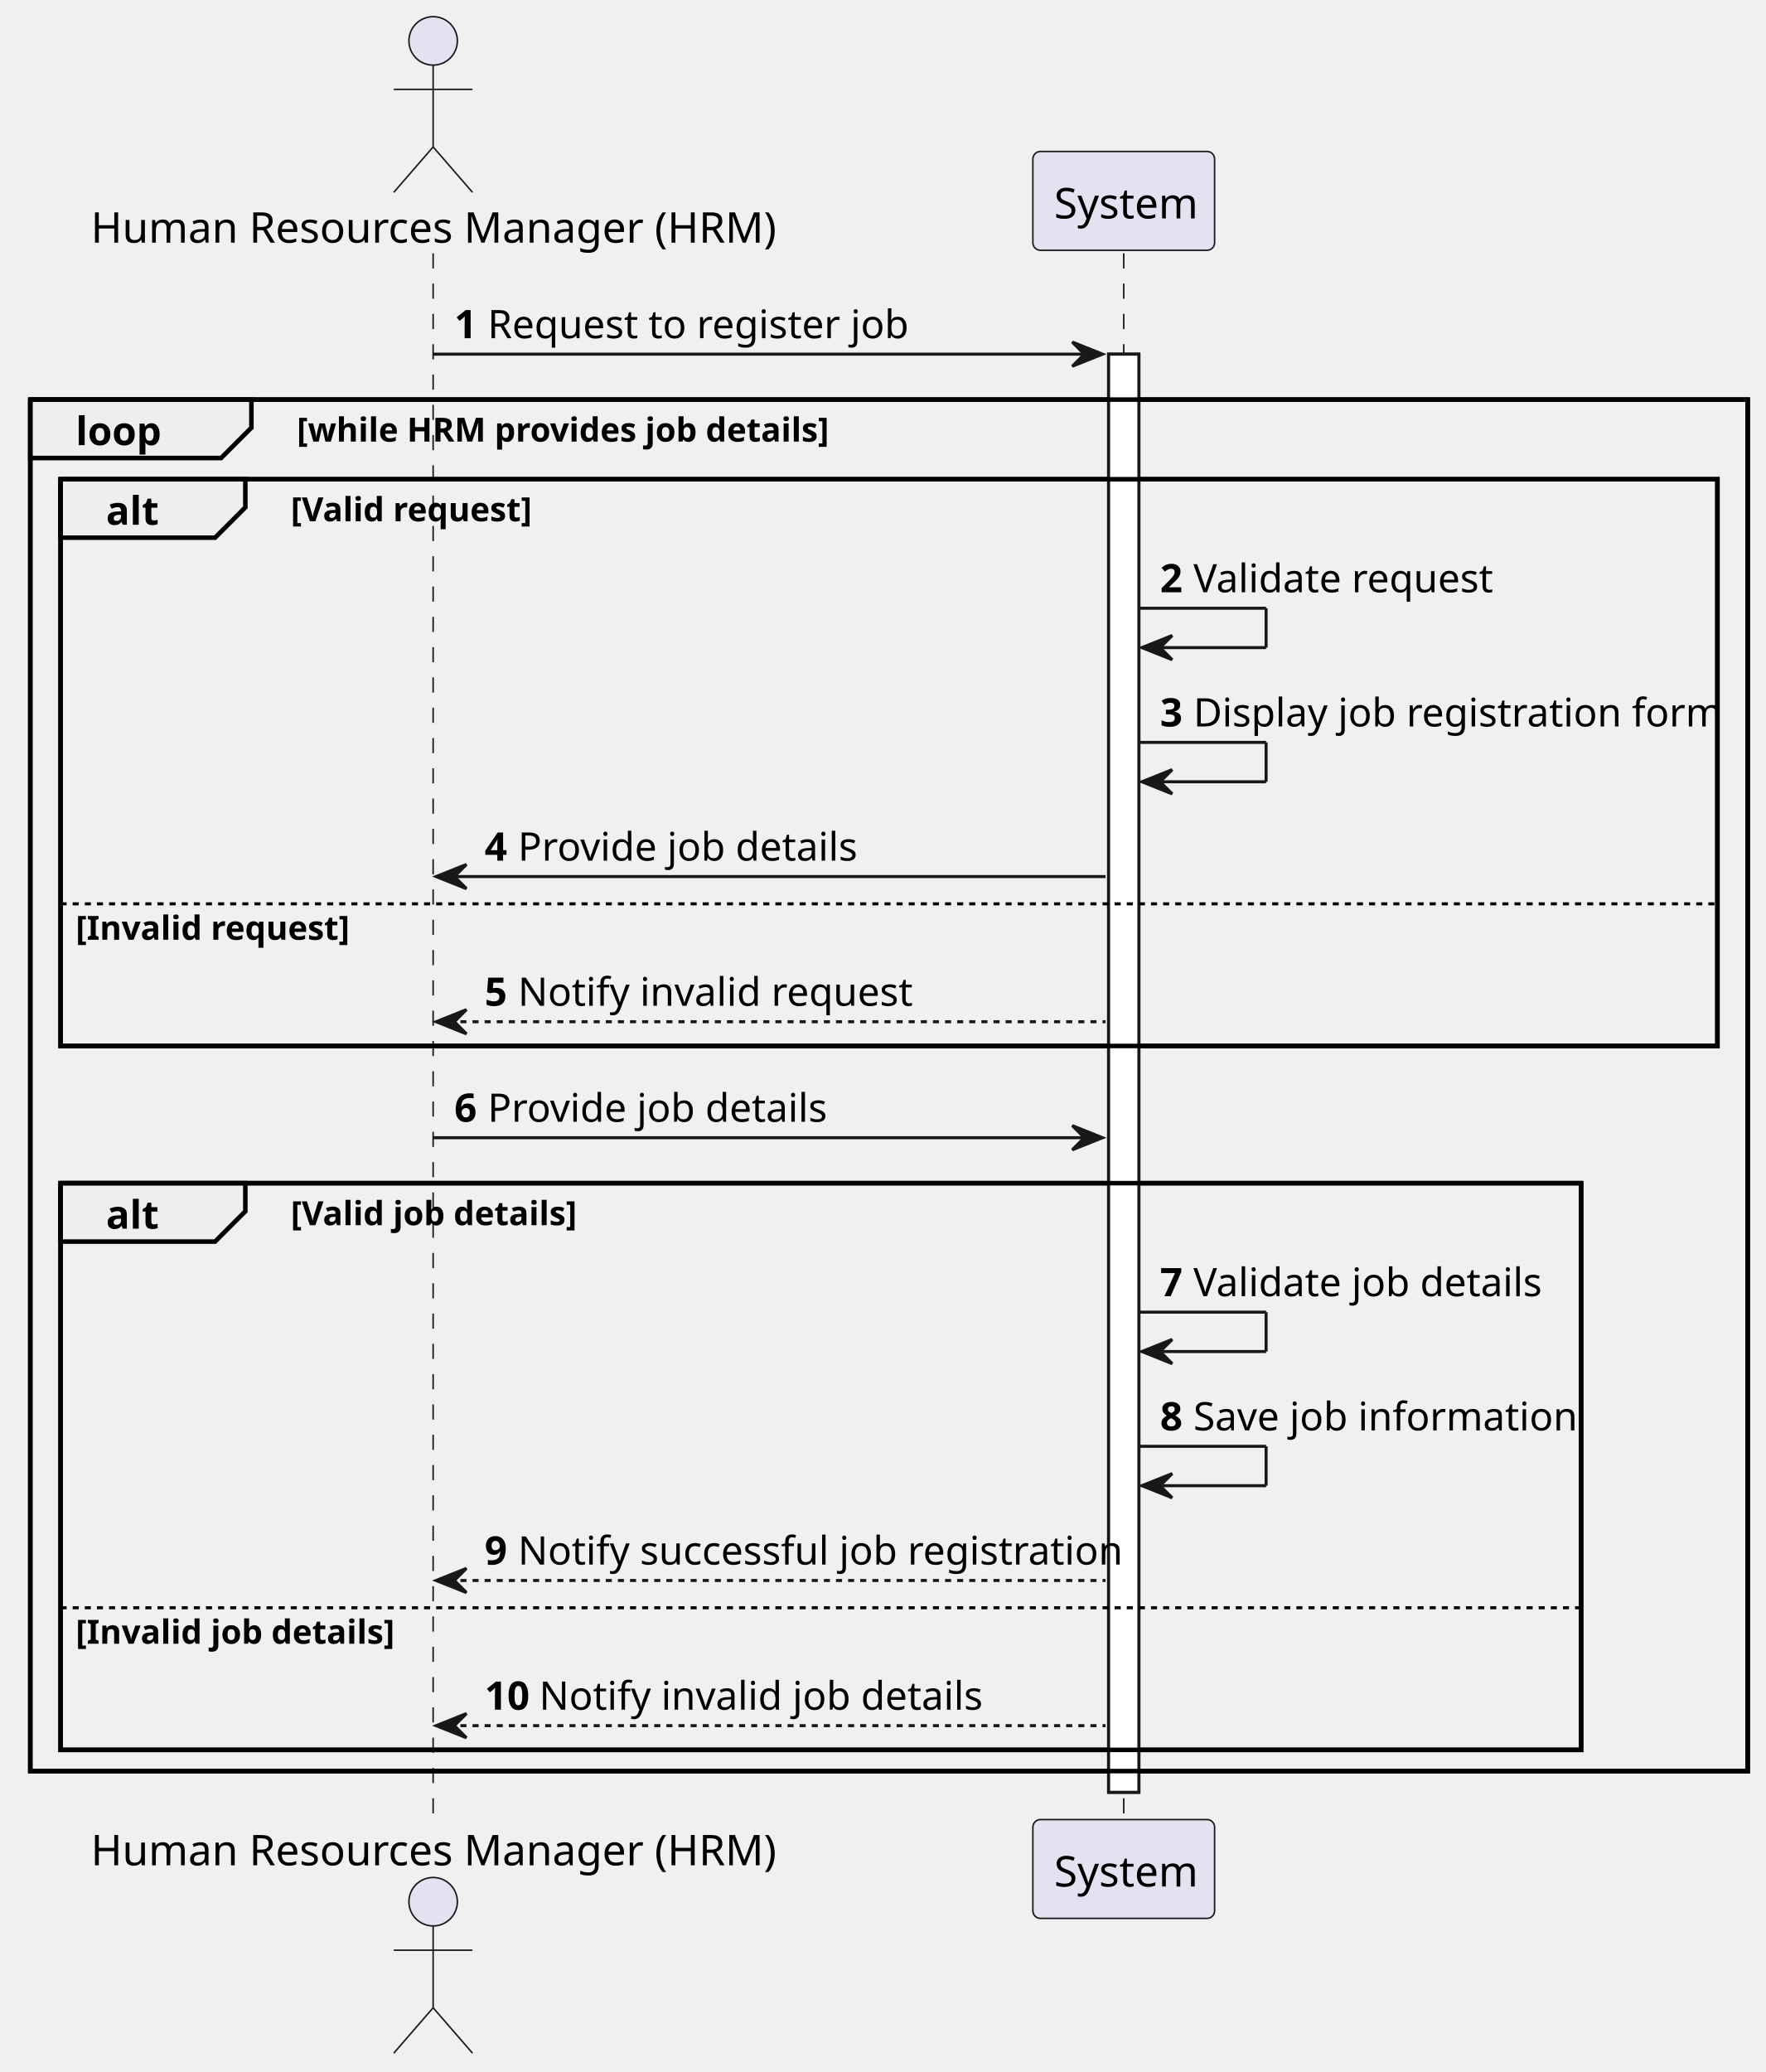
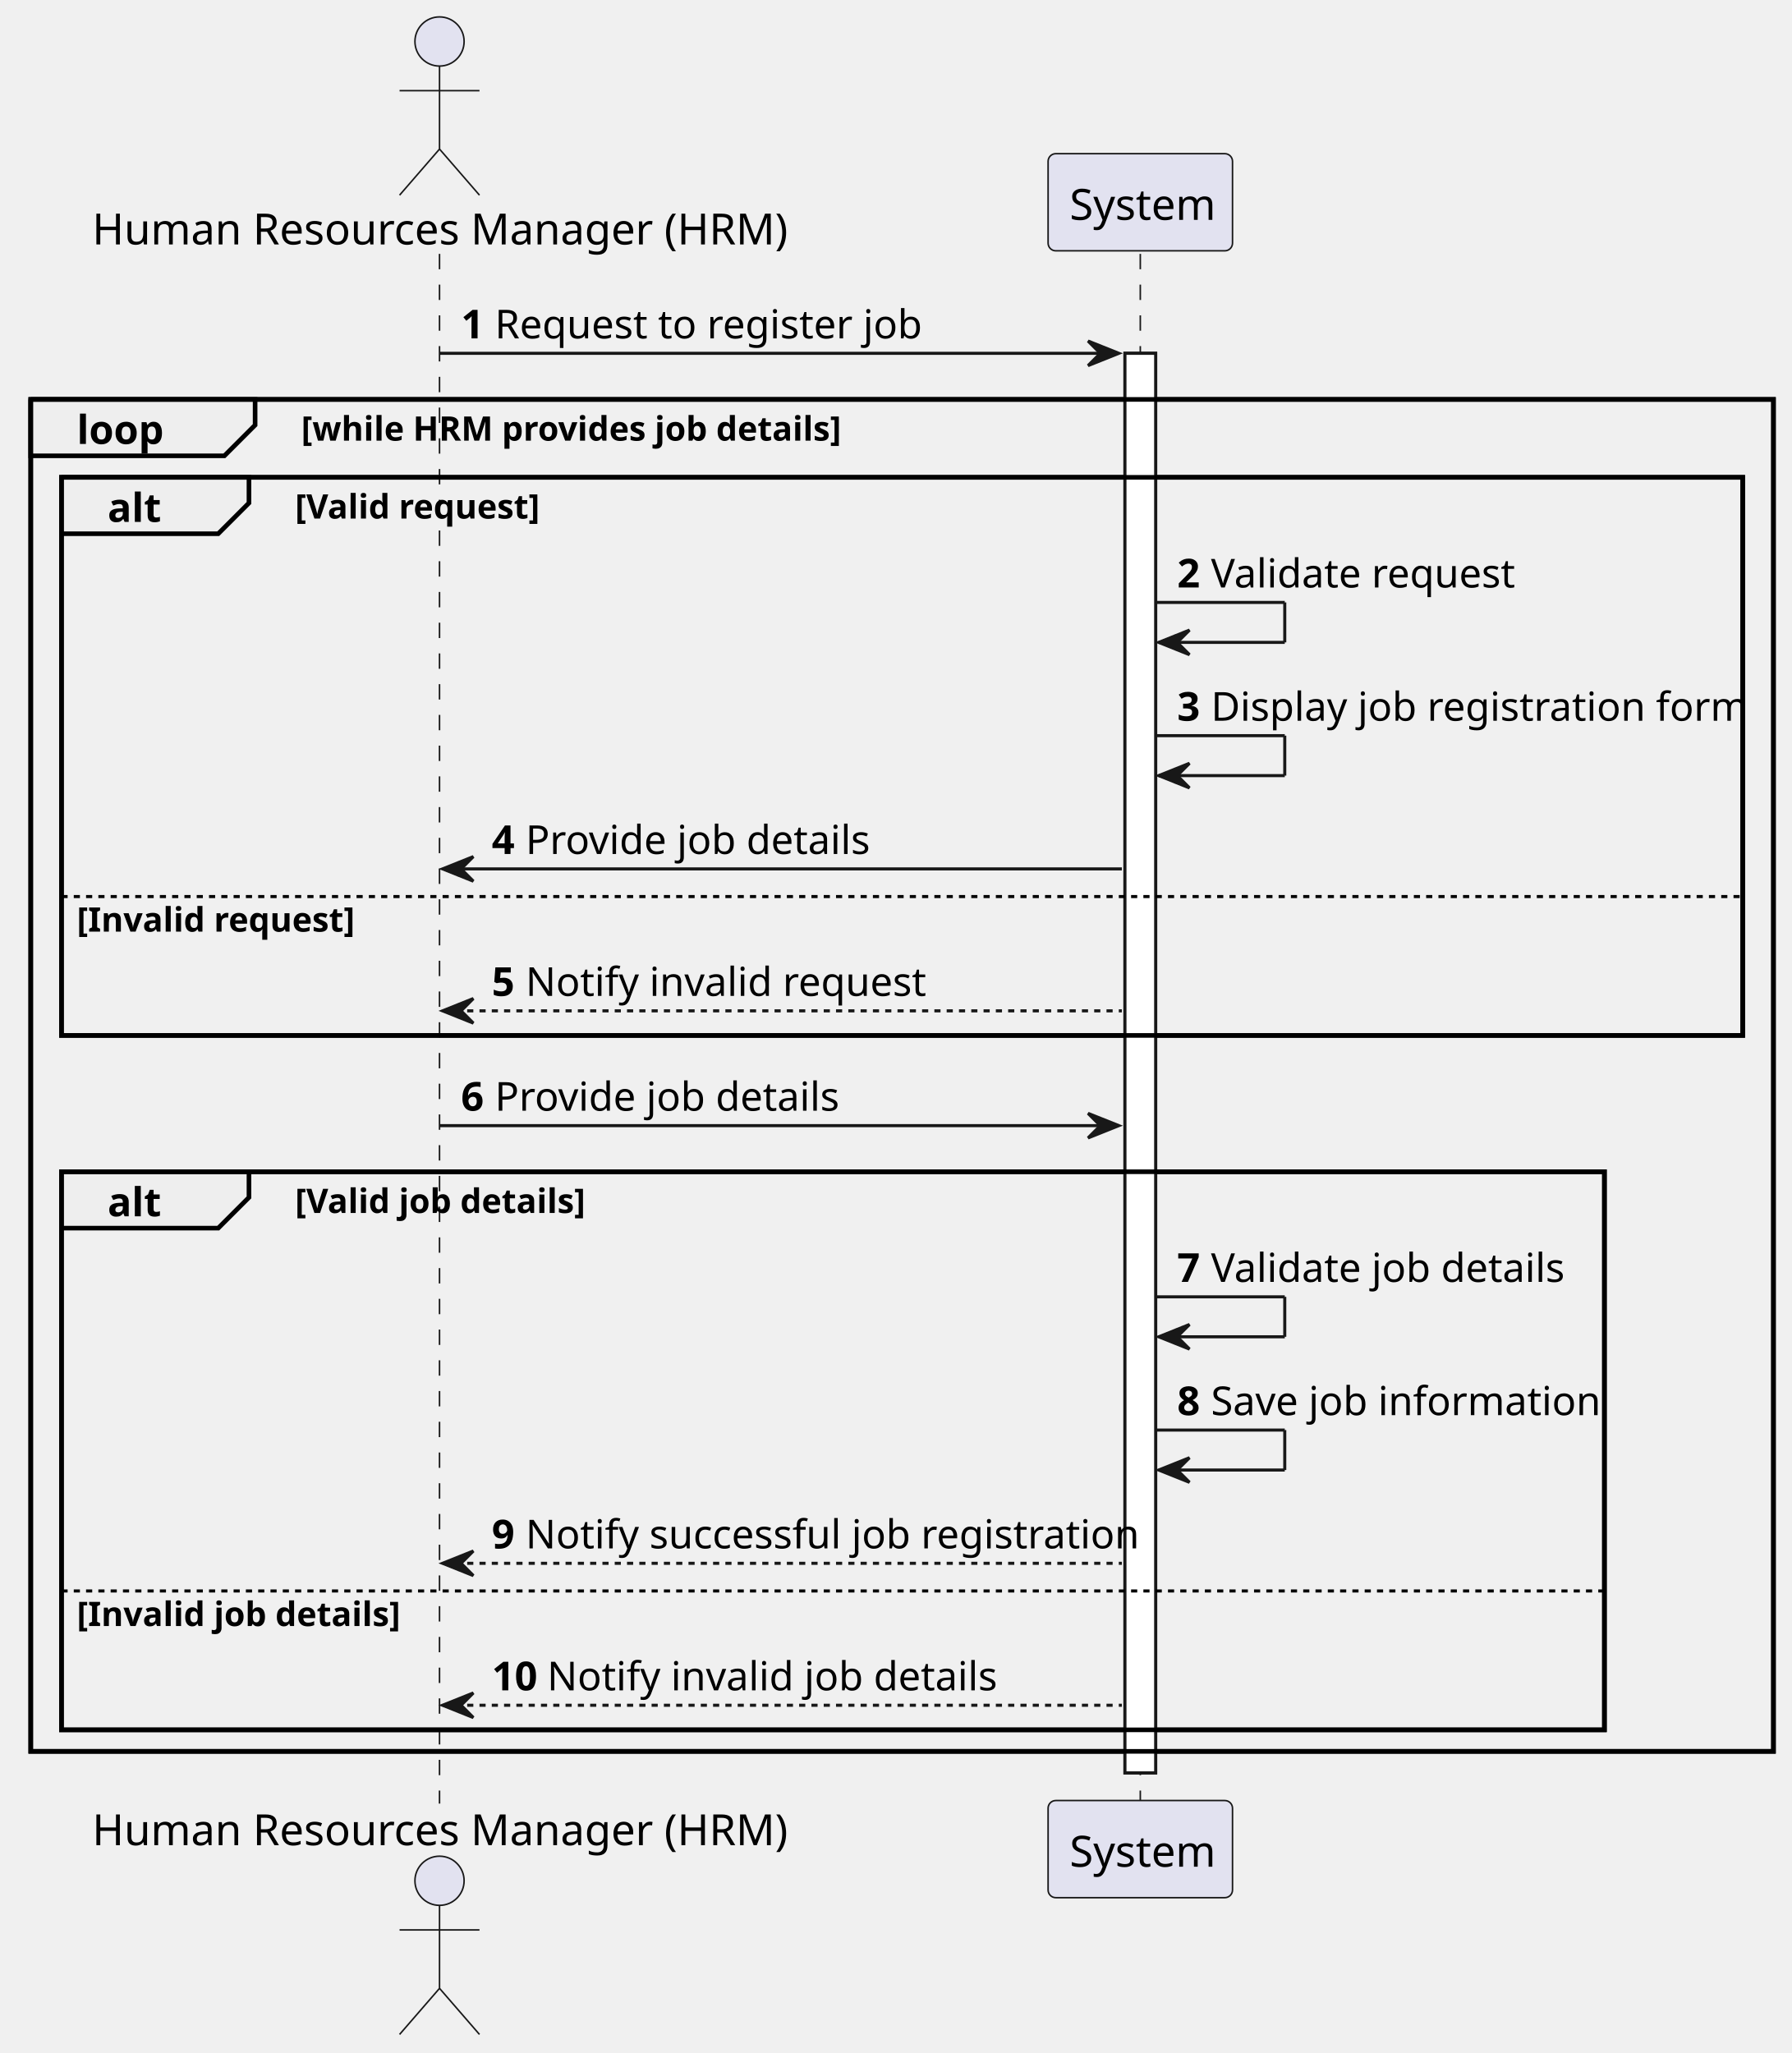
- <svg xmlns="http://www.w3.org/2000/svg" contentStyleType="text/css" height="684px" preserveAspectRatio="none" style="width:583px;height:684px;background:#FFFFFF;" version="1.1" viewBox="0 0 583 684" width="583px" zoomAndPan="magnify">
+ <svg xmlns="http://www.w3.org/2000/svg" contentStyleType="text/css" height="668px" preserveAspectRatio="none" style="width:583px;height:668px;background:#FFFFFF;" version="1.1" viewBox="0 0 583 668" width="583px" zoomAndPan="magnify">
  <defs />
  <g>
-     <rect fill="#FFFFFF" height="474.754" style="stroke:#181818;stroke-width:1.0;" width="10" x="366" y="116.912" />
-     <rect fill="none" height="452.754" style="stroke:#000000;stroke-width:1.5;" width="567" x="10" y="131.912" />
-     <rect fill="none" height="187.086" style="stroke:#000000;stroke-width:1.5;" width="547" x="20" y="158.203" />
-     <rect fill="none" height="187.086" style="stroke:#000000;stroke-width:1.5;" width="502" x="20" y="390.58" />
-     <line style="stroke:#181818;stroke-width:0.5;stroke-dasharray:5.0,5.0;" x1="143" x2="143" y1="83.621" y2="601.666" />
-     <line style="stroke:#181818;stroke-width:0.5;stroke-dasharray:5.0,5.0;" x1="371" x2="371" y1="83.621" y2="601.666" />
-     <text fill="#000000" font-family="sans-serif" font-size="14" lengthAdjust="spacing" textLength="220" x="30" y="80.107">Human Resources Manager (HRM)</text>
+     <rect fill="#FFFFFF" height="461.891" style="stroke:#181818;stroke-width:1.0;" width="10" x="366" y="114.961" />
+     <rect fill="none" height="439.891" style="stroke:#000000;stroke-width:1.5;" width="567" x="10" y="129.961" />
+     <rect fill="none" height="181.594" style="stroke:#000000;stroke-width:1.5;" width="547" x="20" y="155.312" />
+     <rect fill="none" height="181.594" style="stroke:#000000;stroke-width:1.5;" width="502" x="20" y="381.258" />
+     <line style="stroke:#181818;stroke-width:0.5;stroke-dasharray:5.0,5.0;" x1="143" x2="143" y1="82.609" y2="586.852" />
+     <line style="stroke:#181818;stroke-width:0.5;stroke-dasharray:5.0,5.0;" x1="371" x2="371" y1="82.609" y2="586.852" />
+     <text fill="#000000" font-family="sans-serif" font-size="14" lengthAdjust="spacing" textLength="220" x="30" y="79.533">Human Resources Manager (HRM)</text>
    <ellipse cx="143" cy="13.5" fill="#E2E2F0" rx="8" ry="8" style="stroke:#181818;stroke-width:0.5;" />
    <path d="M143,21.5 L143,48.5 M130,29.5 L156,29.5 M143,48.5 L130,63.5 M143,48.5 L156,63.5 " fill="none" style="stroke:#181818;stroke-width:0.5;" />
-     <text fill="#000000" font-family="sans-serif" font-size="14" lengthAdjust="spacing" textLength="220" x="30" y="615.773">Human Resources Manager (HRM)</text>
-     <ellipse cx="143" cy="627.787" fill="#E2E2F0" rx="8" ry="8" style="stroke:#181818;stroke-width:0.5;" />
-     <path d="M143,635.787 L143,662.787 M130,643.787 L156,643.787 M143,662.787 L130,677.787 M143,662.787 L156,677.787 " fill="none" style="stroke:#181818;stroke-width:0.5;" />
-     <rect fill="#E2E2F0" height="32.621" rx="2.5" ry="2.5" style="stroke:#181818;stroke-width:0.5;" width="60" x="341" y="50" />
-     <text fill="#000000" font-family="sans-serif" font-size="14" lengthAdjust="spacing" textLength="46" x="348" y="72.107">System</text>
-     <rect fill="#E2E2F0" height="32.621" rx="2.5" ry="2.5" style="stroke:#181818;stroke-width:0.5;" width="60" x="341" y="600.666" />
-     <text fill="#000000" font-family="sans-serif" font-size="14" lengthAdjust="spacing" textLength="46" x="348" y="622.773">System</text>
-     <rect fill="#FFFFFF" height="474.754" style="stroke:#181818;stroke-width:1.0;" width="10" x="366" y="116.912" />
-     <polygon fill="#181818" points="354,112.912,364,116.912,354,120.912,358,116.912" style="stroke:#181818;stroke-width:1.0;" />
-     <line style="stroke:#181818;stroke-width:1.0;" x1="143" x2="360" y1="116.912" y2="116.912" />
-     <text fill="#000000" font-family="sans-serif" font-size="13" font-weight="bold" lengthAdjust="spacing" textLength="7" x="150" y="111.649">1</text>
-     <text fill="#000000" font-family="sans-serif" font-size="13" lengthAdjust="spacing" textLength="131" x="161" y="111.649">Request to register job</text>
-     <path d="M10,131.912 L83,131.912 L83,141.203 L73,151.203 L10,151.203 L10,131.912 " fill="#EEEEEE" style="stroke:#000000;stroke-width:1.5;" />
-     <rect fill="none" height="452.754" style="stroke:#000000;stroke-width:1.5;" width="567" x="10" y="131.912" />
-     <text fill="#000000" font-family="sans-serif" font-size="13" font-weight="bold" lengthAdjust="spacing" textLength="28" x="25" y="146.94">loop</text>
-     <text fill="#000000" font-family="sans-serif" font-size="11" font-weight="bold" lengthAdjust="spacing" textLength="177" x="98" y="145.782">[while HRM provides job details]</text>
-     <path d="M20,158.203 L81,158.203 L81,167.494 L71,177.494 L20,177.494 L20,158.203 " fill="#EEEEEE" style="stroke:#000000;stroke-width:1.5;" />
-     <rect fill="none" height="187.086" style="stroke:#000000;stroke-width:1.5;" width="547" x="20" y="158.203" />
-     <text fill="#000000" font-family="sans-serif" font-size="13" font-weight="bold" lengthAdjust="spacing" textLength="16" x="35" y="173.231">alt</text>
-     <text fill="#000000" font-family="sans-serif" font-size="11" font-weight="bold" lengthAdjust="spacing" textLength="82" x="96" y="172.073">[Valid request]</text>
-     <line style="stroke:#181818;stroke-width:1.0;" x1="376" x2="418" y1="200.785" y2="200.785" />
-     <line style="stroke:#181818;stroke-width:1.0;" x1="418" x2="418" y1="200.785" y2="213.785" />
-     <line style="stroke:#181818;stroke-width:1.0;" x1="377" x2="418" y1="213.785" y2="213.785" />
-     <polygon fill="#181818" points="387,209.785,377,213.785,387,217.785,383,213.785" style="stroke:#181818;stroke-width:1.0;" />
-     <text fill="#000000" font-family="sans-serif" font-size="13" font-weight="bold" lengthAdjust="spacing" textLength="7" x="383" y="195.523">2</text>
-     <text fill="#000000" font-family="sans-serif" font-size="13" lengthAdjust="spacing" textLength="94" x="394" y="195.523">Validate request</text>
-     <line style="stroke:#181818;stroke-width:1.0;" x1="376" x2="418" y1="245.076" y2="245.076" />
-     <line style="stroke:#181818;stroke-width:1.0;" x1="418" x2="418" y1="245.076" y2="258.076" />
-     <line style="stroke:#181818;stroke-width:1.0;" x1="377" x2="418" y1="258.076" y2="258.076" />
-     <polygon fill="#181818" points="387,254.076,377,258.076,387,262.076,383,258.076" style="stroke:#181818;stroke-width:1.0;" />
-     <text fill="#000000" font-family="sans-serif" font-size="13" font-weight="bold" lengthAdjust="spacing" textLength="7" x="383" y="239.814">3</text>
-     <text fill="#000000" font-family="sans-serif" font-size="13" lengthAdjust="spacing" textLength="161" x="394" y="239.814">Display job registration form</text>
-     <polygon fill="#181818" points="154,285.367,144,289.367,154,293.367,150,289.367" style="stroke:#181818;stroke-width:1.0;" />
-     <line style="stroke:#181818;stroke-width:1.0;" x1="148" x2="365" y1="289.367" y2="289.367" />
-     <text fill="#000000" font-family="sans-serif" font-size="13" font-weight="bold" lengthAdjust="spacing" textLength="7" x="160" y="284.104">4</text>
-     <text fill="#000000" font-family="sans-serif" font-size="13" lengthAdjust="spacing" textLength="105" x="171" y="284.104">Provide job details</text>
-     <line style="stroke:#000000;stroke-width:1.0;stroke-dasharray:2.0,2.0;" x1="20" x2="567" y1="298.367" y2="298.367" />
-     <text fill="#000000" font-family="sans-serif" font-size="11" font-weight="bold" lengthAdjust="spacing" textLength="90" x="25" y="310.237">[Invalid request]</text>
-     <polygon fill="#181818" points="154,333.289,144,337.289,154,341.289,150,337.289" style="stroke:#181818;stroke-width:1.0;" />
-     <line style="stroke:#181818;stroke-width:1.0;stroke-dasharray:2.0,2.0;" x1="148" x2="365" y1="337.289" y2="337.289" />
-     <text fill="#000000" font-family="sans-serif" font-size="13" font-weight="bold" lengthAdjust="spacing" textLength="7" x="160" y="332.026">5</text>
-     <text fill="#000000" font-family="sans-serif" font-size="13" lengthAdjust="spacing" textLength="119" x="171" y="332.026">Notify invalid request</text>
-     <polygon fill="#181818" points="354,371.58,364,375.58,354,379.58,358,375.58" style="stroke:#181818;stroke-width:1.0;" />
-     <line style="stroke:#181818;stroke-width:1.0;" x1="143" x2="360" y1="375.58" y2="375.58" />
-     <text fill="#000000" font-family="sans-serif" font-size="13" font-weight="bold" lengthAdjust="spacing" textLength="7" x="150" y="370.317">6</text>
-     <text fill="#000000" font-family="sans-serif" font-size="13" lengthAdjust="spacing" textLength="105" x="161" y="370.317">Provide job details</text>
-     <path d="M20,390.58 L81,390.58 L81,399.871 L71,409.871 L20,409.871 L20,390.58 " fill="#EEEEEE" style="stroke:#000000;stroke-width:1.5;" />
-     <rect fill="none" height="187.086" style="stroke:#000000;stroke-width:1.5;" width="502" x="20" y="390.58" />
-     <text fill="#000000" font-family="sans-serif" font-size="13" font-weight="bold" lengthAdjust="spacing" textLength="16" x="35" y="405.608">alt</text>
-     <text fill="#000000" font-family="sans-serif" font-size="11" font-weight="bold" lengthAdjust="spacing" textLength="95" x="96" y="404.45">[Valid job details]</text>
-     <line style="stroke:#181818;stroke-width:1.0;" x1="376" x2="418" y1="433.162" y2="433.162" />
-     <line style="stroke:#181818;stroke-width:1.0;" x1="418" x2="418" y1="433.162" y2="446.162" />
-     <line style="stroke:#181818;stroke-width:1.0;" x1="377" x2="418" y1="446.162" y2="446.162" />
-     <polygon fill="#181818" points="387,442.162,377,446.162,387,450.162,383,446.162" style="stroke:#181818;stroke-width:1.0;" />
-     <text fill="#000000" font-family="sans-serif" font-size="13" font-weight="bold" lengthAdjust="spacing" textLength="7" x="383" y="427.899">7</text>
-     <text fill="#000000" font-family="sans-serif" font-size="13" lengthAdjust="spacing" textLength="110" x="394" y="427.899">Validate job details</text>
-     <line style="stroke:#181818;stroke-width:1.0;" x1="376" x2="418" y1="477.453" y2="477.453" />
-     <line style="stroke:#181818;stroke-width:1.0;" x1="418" x2="418" y1="477.453" y2="490.453" />
-     <line style="stroke:#181818;stroke-width:1.0;" x1="377" x2="418" y1="490.453" y2="490.453" />
-     <polygon fill="#181818" points="387,486.453,377,490.453,387,494.453,383,490.453" style="stroke:#181818;stroke-width:1.0;" />
-     <text fill="#000000" font-family="sans-serif" font-size="13" font-weight="bold" lengthAdjust="spacing" textLength="7" x="383" y="472.19">8</text>
-     <text fill="#000000" font-family="sans-serif" font-size="13" lengthAdjust="spacing" textLength="116" x="394" y="472.19">Save job information</text>
-     <polygon fill="#181818" points="154,517.744,144,521.744,154,525.744,150,521.744" style="stroke:#181818;stroke-width:1.0;" />
-     <line style="stroke:#181818;stroke-width:1.0;stroke-dasharray:2.0,2.0;" x1="148" x2="365" y1="521.744" y2="521.744" />
-     <text fill="#000000" font-family="sans-serif" font-size="13" font-weight="bold" lengthAdjust="spacing" textLength="7" x="160" y="516.481">9</text>
-     <text fill="#000000" font-family="sans-serif" font-size="13" lengthAdjust="spacing" textLength="188" x="171" y="516.481">Notify successful job registration</text>
-     <line style="stroke:#000000;stroke-width:1.0;stroke-dasharray:2.0,2.0;" x1="20" x2="522" y1="530.744" y2="530.744" />
-     <text fill="#000000" font-family="sans-serif" font-size="11" font-weight="bold" lengthAdjust="spacing" textLength="103" x="25" y="542.614">[Invalid job details]</text>
-     <polygon fill="#181818" points="154,565.666,144,569.666,154,573.666,150,569.666" style="stroke:#181818;stroke-width:1.0;" />
-     <line style="stroke:#181818;stroke-width:1.0;stroke-dasharray:2.0,2.0;" x1="148" x2="365" y1="569.666" y2="569.666" />
-     <text fill="#000000" font-family="sans-serif" font-size="13" font-weight="bold" lengthAdjust="spacing" textLength="14" x="160" y="564.403">10</text>
-     <text fill="#000000" font-family="sans-serif" font-size="13" lengthAdjust="spacing" textLength="135" x="178" y="564.403">Notify invalid job details</text>
+     <text fill="#000000" font-family="sans-serif" font-size="14" lengthAdjust="spacing" textLength="220" x="30" y="600.385">Human Resources Manager (HRM)</text>
+     <ellipse cx="143" cy="611.961" fill="#E2E2F0" rx="8" ry="8" style="stroke:#181818;stroke-width:0.5;" />
+     <path d="M143,619.961 L143,646.961 M130,627.961 L156,627.961 M143,646.961 L130,661.961 M143,646.961 L156,661.961 " fill="none" style="stroke:#181818;stroke-width:0.5;" />
+     <rect fill="#E2E2F0" height="31.609" rx="2.5" ry="2.5" style="stroke:#181818;stroke-width:0.5;" width="60" x="341" y="50" />
+     <text fill="#000000" font-family="sans-serif" font-size="14" lengthAdjust="spacing" textLength="46" x="348" y="71.533">System</text>
+     <rect fill="#E2E2F0" height="31.609" rx="2.5" ry="2.5" style="stroke:#181818;stroke-width:0.5;" width="60" x="341" y="585.852" />
+     <text fill="#000000" font-family="sans-serif" font-size="14" lengthAdjust="spacing" textLength="46" x="348" y="607.385">System</text>
+     <rect fill="#FFFFFF" height="461.891" style="stroke:#181818;stroke-width:1.0;" width="10" x="366" y="114.961" />
+     <polygon fill="#181818" points="354,110.961,364,114.961,354,118.961,358,114.961" style="stroke:#181818;stroke-width:1.0;" />
+     <line style="stroke:#181818;stroke-width:1.0;" x1="143" x2="360" y1="114.961" y2="114.961" />
+     <text fill="#000000" font-family="sans-serif" font-size="13" font-weight="bold" lengthAdjust="spacing" textLength="7" x="150" y="110.105">1</text>
+     <text fill="#000000" font-family="sans-serif" font-size="13" lengthAdjust="spacing" textLength="131" x="161" y="110.105">Request to register job</text>
+     <path d="M10,129.961 L83,129.961 L83,138.312 L73,148.312 L10,148.312 L10,129.961 " fill="#EEEEEE" style="stroke:#000000;stroke-width:1.5;" />
+     <rect fill="none" height="439.891" style="stroke:#000000;stroke-width:1.5;" width="567" x="10" y="129.961" />
+     <text fill="#000000" font-family="sans-serif" font-size="13" font-weight="bold" lengthAdjust="spacing" textLength="28" x="25" y="144.456">loop</text>
+     <text fill="#000000" font-family="sans-serif" font-size="11" font-weight="bold" lengthAdjust="spacing" textLength="177" x="98" y="143.38">[while HRM provides job details]</text>
+     <path d="M20,155.312 L81,155.312 L81,163.664 L71,173.664 L20,173.664 L20,155.312 " fill="#EEEEEE" style="stroke:#000000;stroke-width:1.5;" />
+     <rect fill="none" height="181.594" style="stroke:#000000;stroke-width:1.5;" width="547" x="20" y="155.312" />
+     <text fill="#000000" font-family="sans-serif" font-size="13" font-weight="bold" lengthAdjust="spacing" textLength="16" x="35" y="169.808">alt</text>
+     <text fill="#000000" font-family="sans-serif" font-size="11" font-weight="bold" lengthAdjust="spacing" textLength="82" x="96" y="168.731">[Valid request]</text>
+     <line style="stroke:#181818;stroke-width:1.0;" x1="376" x2="418" y1="196.016" y2="196.016" />
+     <line style="stroke:#181818;stroke-width:1.0;" x1="418" x2="418" y1="196.016" y2="209.016" />
+     <line style="stroke:#181818;stroke-width:1.0;" x1="377" x2="418" y1="209.016" y2="209.016" />
+     <polygon fill="#181818" points="387,205.016,377,209.016,387,213.016,383,209.016" style="stroke:#181818;stroke-width:1.0;" />
+     <text fill="#000000" font-family="sans-serif" font-size="13" font-weight="bold" lengthAdjust="spacing" textLength="7" x="383" y="191.159">2</text>
+     <text fill="#000000" font-family="sans-serif" font-size="13" lengthAdjust="spacing" textLength="94" x="394" y="191.159">Validate request</text>
+     <line style="stroke:#181818;stroke-width:1.0;" x1="376" x2="418" y1="239.367" y2="239.367" />
+     <line style="stroke:#181818;stroke-width:1.0;" x1="418" x2="418" y1="239.367" y2="252.367" />
+     <line style="stroke:#181818;stroke-width:1.0;" x1="377" x2="418" y1="252.367" y2="252.367" />
+     <polygon fill="#181818" points="387,248.367,377,252.367,387,256.367,383,252.367" style="stroke:#181818;stroke-width:1.0;" />
+     <text fill="#000000" font-family="sans-serif" font-size="13" font-weight="bold" lengthAdjust="spacing" textLength="7" x="383" y="234.511">3</text>
+     <text fill="#000000" font-family="sans-serif" font-size="13" lengthAdjust="spacing" textLength="161" x="394" y="234.511">Display job registration form</text>
+     <polygon fill="#181818" points="154,278.719,144,282.719,154,286.719,150,282.719" style="stroke:#181818;stroke-width:1.0;" />
+     <line style="stroke:#181818;stroke-width:1.0;" x1="148" x2="365" y1="282.719" y2="282.719" />
+     <text fill="#000000" font-family="sans-serif" font-size="13" font-weight="bold" lengthAdjust="spacing" textLength="7" x="160" y="277.862">4</text>
+     <text fill="#000000" font-family="sans-serif" font-size="13" lengthAdjust="spacing" textLength="105" x="171" y="277.862">Provide job details</text>
+     <line style="stroke:#000000;stroke-width:1.0;stroke-dasharray:2.0,2.0;" x1="20" x2="567" y1="291.719" y2="291.719" />
+     <text fill="#000000" font-family="sans-serif" font-size="11" font-weight="bold" lengthAdjust="spacing" textLength="90" x="25" y="303.138">[Invalid request]</text>
+     <polygon fill="#181818" points="154,324.906,144,328.906,154,332.906,150,328.906" style="stroke:#181818;stroke-width:1.0;" />
+     <line style="stroke:#181818;stroke-width:1.0;stroke-dasharray:2.0,2.0;" x1="148" x2="365" y1="328.906" y2="328.906" />
+     <text fill="#000000" font-family="sans-serif" font-size="13" font-weight="bold" lengthAdjust="spacing" textLength="7" x="160" y="324.05">5</text>
+     <text fill="#000000" font-family="sans-serif" font-size="13" lengthAdjust="spacing" textLength="119" x="171" y="324.05">Notify invalid request</text>
+     <polygon fill="#181818" points="354,362.258,364,366.258,354,370.258,358,366.258" style="stroke:#181818;stroke-width:1.0;" />
+     <line style="stroke:#181818;stroke-width:1.0;" x1="143" x2="360" y1="366.258" y2="366.258" />
+     <text fill="#000000" font-family="sans-serif" font-size="13" font-weight="bold" lengthAdjust="spacing" textLength="7" x="150" y="361.401">6</text>
+     <text fill="#000000" font-family="sans-serif" font-size="13" lengthAdjust="spacing" textLength="105" x="161" y="361.401">Provide job details</text>
+     <path d="M20,381.258 L81,381.258 L81,389.609 L71,399.609 L20,399.609 L20,381.258 " fill="#EEEEEE" style="stroke:#000000;stroke-width:1.5;" />
+     <rect fill="none" height="181.594" style="stroke:#000000;stroke-width:1.5;" width="502" x="20" y="381.258" />
+     <text fill="#000000" font-family="sans-serif" font-size="13" font-weight="bold" lengthAdjust="spacing" textLength="16" x="35" y="395.753">alt</text>
+     <text fill="#000000" font-family="sans-serif" font-size="11" font-weight="bold" lengthAdjust="spacing" textLength="95" x="96" y="394.677">[Valid job details]</text>
+     <line style="stroke:#181818;stroke-width:1.0;" x1="376" x2="418" y1="421.961" y2="421.961" />
+     <line style="stroke:#181818;stroke-width:1.0;" x1="418" x2="418" y1="421.961" y2="434.961" />
+     <line style="stroke:#181818;stroke-width:1.0;" x1="377" x2="418" y1="434.961" y2="434.961" />
+     <polygon fill="#181818" points="387,430.961,377,434.961,387,438.961,383,434.961" style="stroke:#181818;stroke-width:1.0;" />
+     <text fill="#000000" font-family="sans-serif" font-size="13" font-weight="bold" lengthAdjust="spacing" textLength="7" x="383" y="417.104">7</text>
+     <text fill="#000000" font-family="sans-serif" font-size="13" lengthAdjust="spacing" textLength="110" x="394" y="417.104">Validate job details</text>
+     <line style="stroke:#181818;stroke-width:1.0;" x1="376" x2="418" y1="465.312" y2="465.312" />
+     <line style="stroke:#181818;stroke-width:1.0;" x1="418" x2="418" y1="465.312" y2="478.312" />
+     <line style="stroke:#181818;stroke-width:1.0;" x1="377" x2="418" y1="478.312" y2="478.312" />
+     <polygon fill="#181818" points="387,474.312,377,478.312,387,482.312,383,478.312" style="stroke:#181818;stroke-width:1.0;" />
+     <text fill="#000000" font-family="sans-serif" font-size="13" font-weight="bold" lengthAdjust="spacing" textLength="7" x="383" y="460.456">8</text>
+     <text fill="#000000" font-family="sans-serif" font-size="13" lengthAdjust="spacing" textLength="116" x="394" y="460.456">Save job information</text>
+     <polygon fill="#181818" points="154,504.664,144,508.664,154,512.664,150,508.664" style="stroke:#181818;stroke-width:1.0;" />
+     <line style="stroke:#181818;stroke-width:1.0;stroke-dasharray:2.0,2.0;" x1="148" x2="365" y1="508.664" y2="508.664" />
+     <text fill="#000000" font-family="sans-serif" font-size="13" font-weight="bold" lengthAdjust="spacing" textLength="7" x="160" y="503.808">9</text>
+     <text fill="#000000" font-family="sans-serif" font-size="13" lengthAdjust="spacing" textLength="188" x="171" y="503.808">Notify successful job registration</text>
+     <line style="stroke:#000000;stroke-width:1.0;stroke-dasharray:2.0,2.0;" x1="20" x2="522" y1="517.664" y2="517.664" />
+     <text fill="#000000" font-family="sans-serif" font-size="11" font-weight="bold" lengthAdjust="spacing" textLength="103" x="25" y="529.083">[Invalid job details]</text>
+     <polygon fill="#181818" points="154,550.852,144,554.852,154,558.852,150,554.852" style="stroke:#181818;stroke-width:1.0;" />
+     <line style="stroke:#181818;stroke-width:1.0;stroke-dasharray:2.0,2.0;" x1="148" x2="365" y1="554.852" y2="554.852" />
+     <text fill="#000000" font-family="sans-serif" font-size="13" font-weight="bold" lengthAdjust="spacing" textLength="14" x="160" y="549.995">10</text>
+     <text fill="#000000" font-family="sans-serif" font-size="13" lengthAdjust="spacing" textLength="135" x="178" y="549.995">Notify invalid job details</text>
  </g>
</svg>
